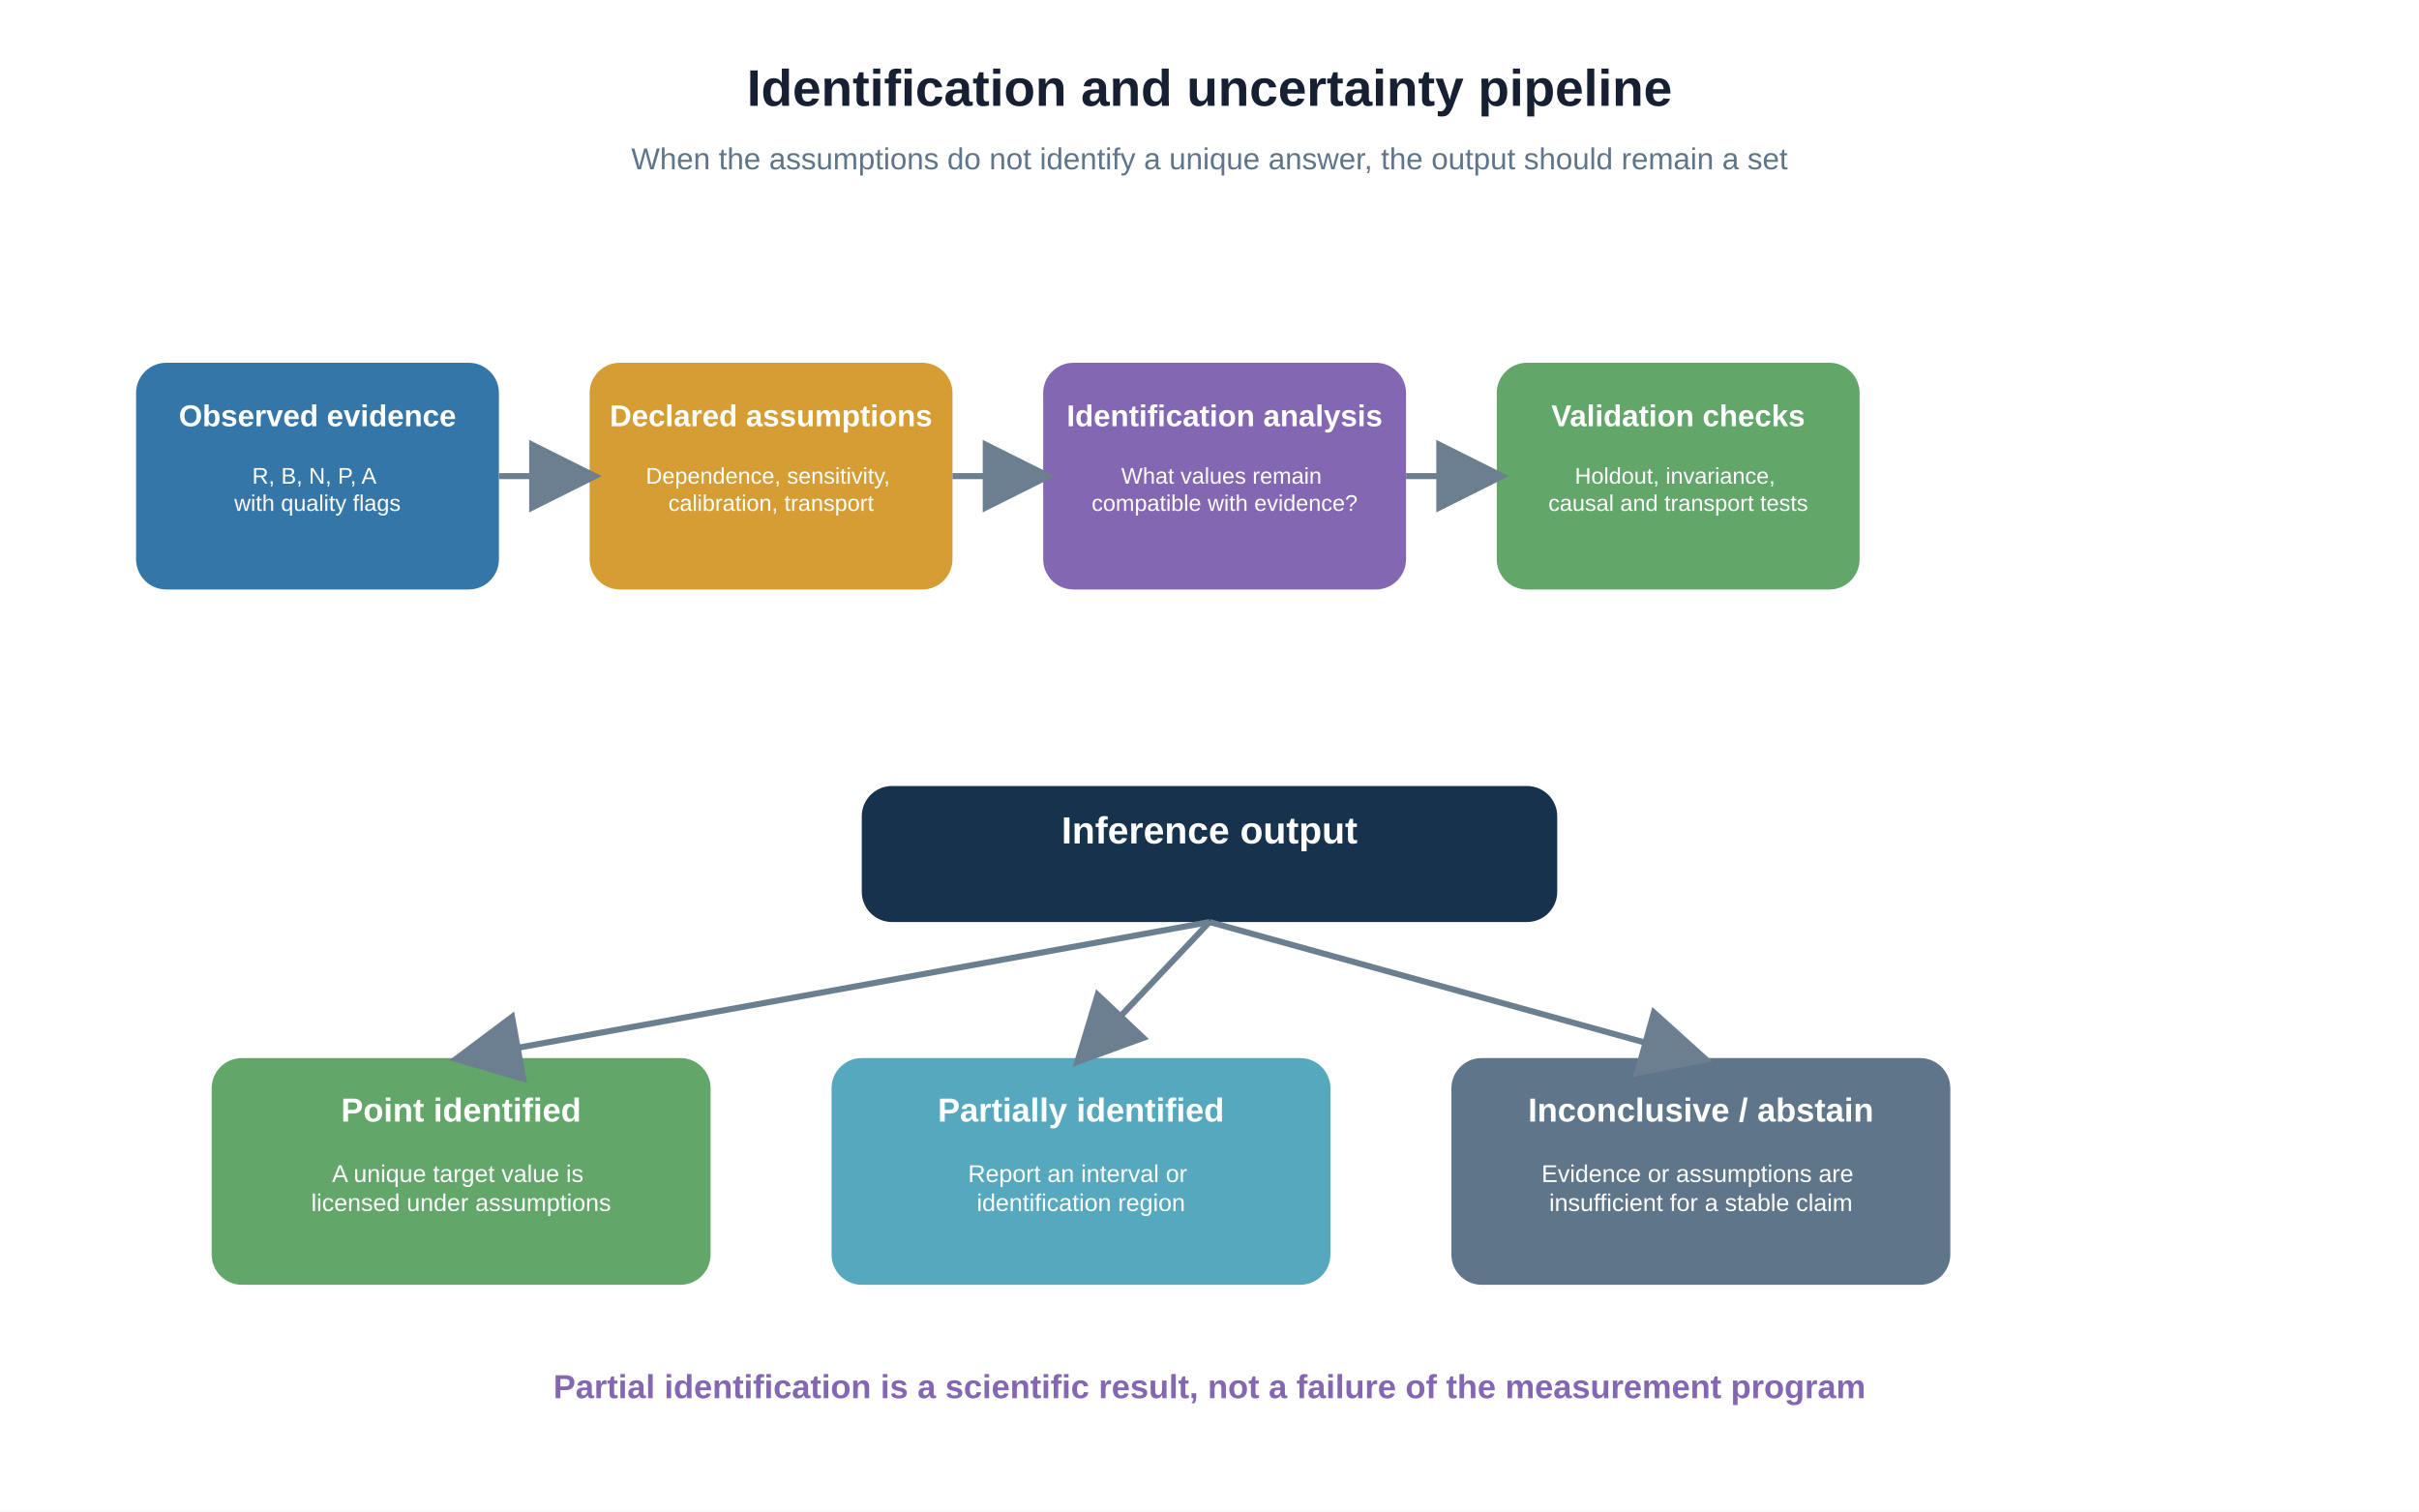
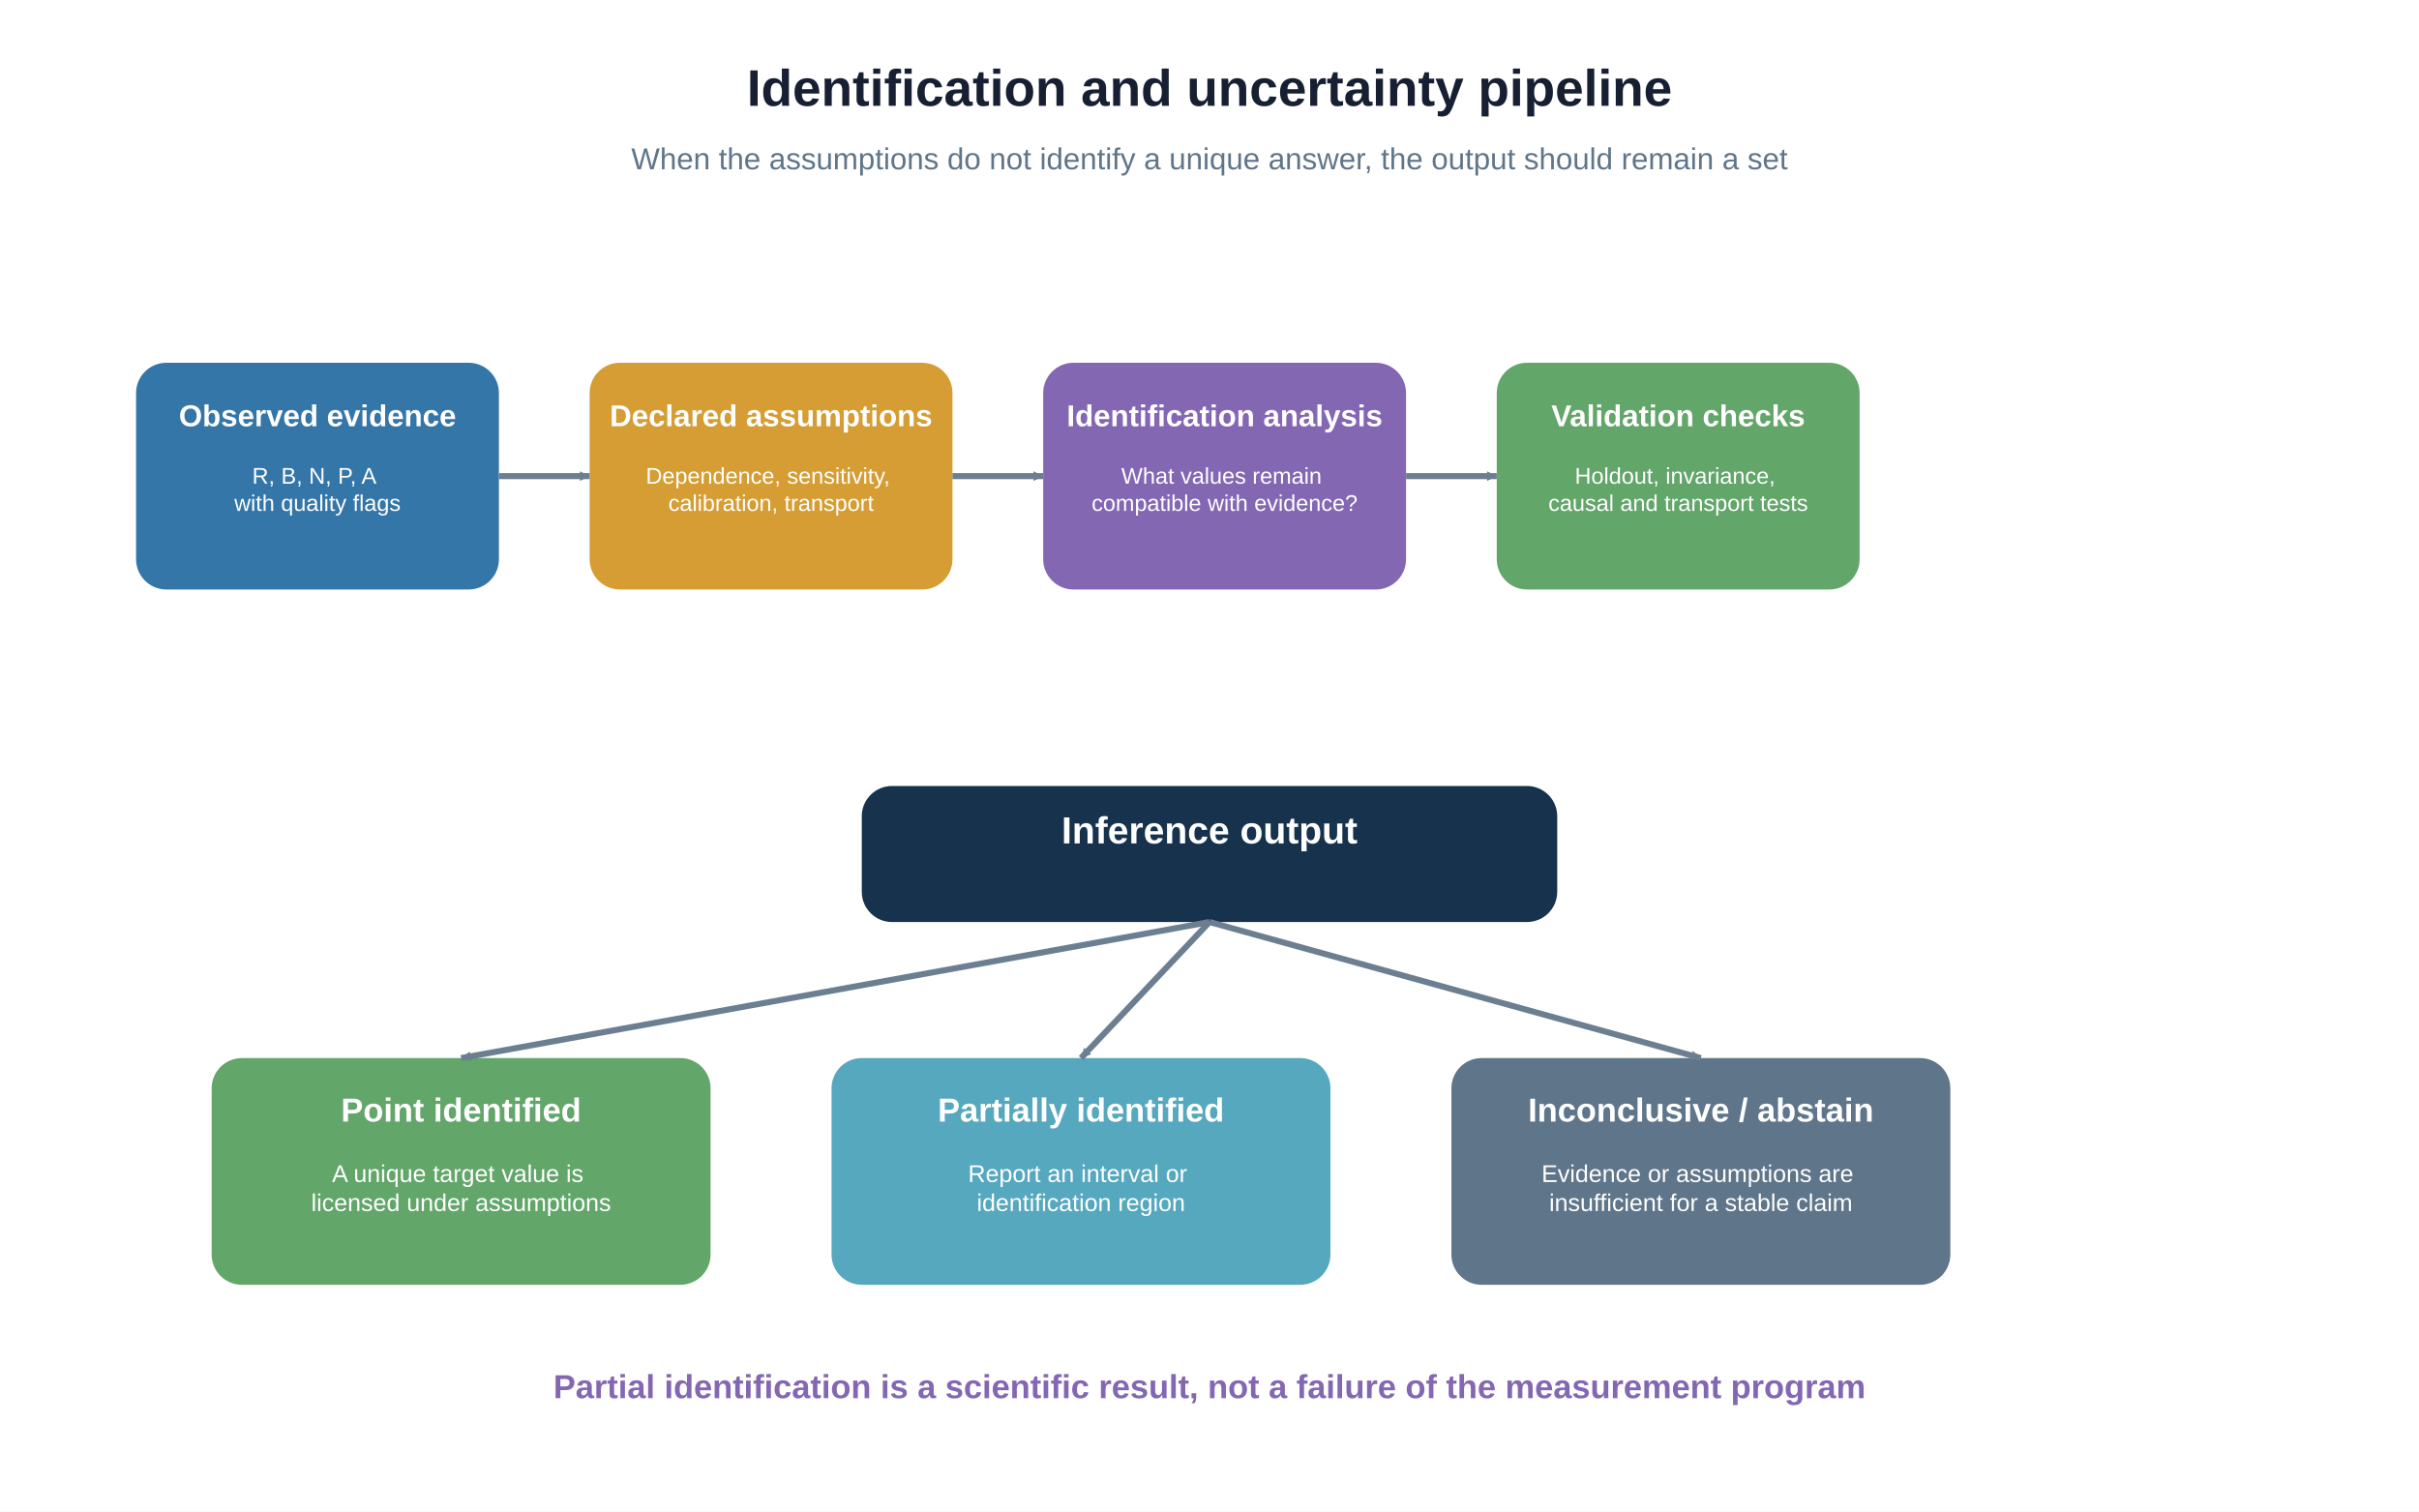
<svg xmlns="http://www.w3.org/2000/svg" viewBox="0 0 1600 1000" role="img" aria-labelledby="title desc">
  <defs>
-     <marker id="arrow" markerWidth="12" markerHeight="12" refX="10" refY="6" orient="auto">
-       <path d="M0,0 L12,6 L0,12 z" fill="#6c7f91" />
+     <marker id="arrow" viewBox="0 0 8 8" markerUnits="userSpaceOnUse" markerWidth="8" markerHeight="8" refX="7.2" refY="4" orient="auto">
+       <path d="M0.8,0.8 L7.2,4 L0.8,7.2 z" fill="#6c7f91" />
    </marker>
  </defs>
  <rect width="100%" height="100%" fill="white" />
  <text x="800" y="70" text-anchor="middle" font-family="Arial, Helvetica, sans-serif" font-size="34" font-weight="bold" fill="#172033">
    <tspan x="800" dy="0">Identification and uncertainty pipeline</tspan>
  </text>
  <text x="800" y="112" text-anchor="middle" font-family="Arial, Helvetica, sans-serif" font-size="20" font-weight="normal" fill="#5f758a">
    <tspan x="800" dy="0">When the assumptions do not identify a unique answer, the output should remain a set</tspan>
  </text>
  <rect id="ident-observed-evidence" x="90" y="240" width="240" height="150" rx="20" fill="#3576a8" stroke="none" stroke-width="0" />
  <text x="210" y="282" text-anchor="middle" font-family="Arial, Helvetica, sans-serif" font-size="20" font-weight="bold" fill="white">
    <tspan x="210" dy="0">Observed evidence</tspan>
  </text>
  <text x="210" y="320" text-anchor="middle" font-family="Arial, Helvetica, sans-serif" font-size="15" font-weight="normal" fill="white">
    <tspan x="210" dy="0">R, B, N, P, A</tspan>
    <tspan x="210" dy="18.0">with quality flags</tspan>
  </text>
  <rect id="ident-declared-assumptions" x="390" y="240" width="240" height="150" rx="20" fill="#d59d33" stroke="none" stroke-width="0" />
  <text x="510" y="282" text-anchor="middle" font-family="Arial, Helvetica, sans-serif" font-size="20" font-weight="bold" fill="white">
    <tspan x="510" dy="0">Declared assumptions</tspan>
  </text>
  <text x="510" y="320" text-anchor="middle" font-family="Arial, Helvetica, sans-serif" font-size="15" font-weight="normal" fill="white">
    <tspan x="510" dy="0">Dependence, sensitivity,</tspan>
    <tspan x="510" dy="18.0">calibration, transport</tspan>
  </text>
  <rect id="ident-identification-analysis" x="690" y="240" width="240" height="150" rx="20" fill="#8467b3" stroke="none" stroke-width="0" />
  <text x="810" y="282" text-anchor="middle" font-family="Arial, Helvetica, sans-serif" font-size="20" font-weight="bold" fill="white">
    <tspan x="810" dy="0">Identification analysis</tspan>
  </text>
  <text x="810" y="320" text-anchor="middle" font-family="Arial, Helvetica, sans-serif" font-size="15" font-weight="normal" fill="white">
    <tspan x="810" dy="0">What values remain</tspan>
    <tspan x="810" dy="18.0">compatible with evidence?</tspan>
  </text>
  <rect id="ident-validation-checks" x="990" y="240" width="240" height="150" rx="20" fill="#62a66a" stroke="none" stroke-width="0" />
  <text x="1110" y="282" text-anchor="middle" font-family="Arial, Helvetica, sans-serif" font-size="20" font-weight="bold" fill="white">
    <tspan x="1110" dy="0">Validation checks</tspan>
  </text>
  <text x="1110" y="320" text-anchor="middle" font-family="Arial, Helvetica, sans-serif" font-size="15" font-weight="normal" fill="white">
    <tspan x="1110" dy="0">Holdout, invariance,</tspan>
    <tspan x="1110" dy="18.0">causal and transport tests</tspan>
  </text>
  <path d="M 330 315 L 390 315" fill="none" stroke="#6c7f91" stroke-width="4" marker-end="url(#arrow)" />
  <path d="M 630 315 L 690 315" fill="none" stroke="#6c7f91" stroke-width="4" marker-end="url(#arrow)" />
  <path d="M 930 315 L 990 315" fill="none" stroke="#6c7f91" stroke-width="4" marker-end="url(#arrow)" />
  <rect x="570" y="520" width="460" height="90" rx="20" fill="#17324d" stroke="none" stroke-width="0" />
  <text x="800" y="558" text-anchor="middle" font-family="Arial, Helvetica, sans-serif" font-size="25" font-weight="bold" fill="white">
    <tspan x="800" dy="0">Inference output</tspan>
  </text>
  <rect id="ident-outcome-point-identified" x="140" y="700" width="330" height="150" rx="20" fill="#62a66a" stroke="none" stroke-width="0" />
  <text x="305" y="742" text-anchor="middle" font-family="Arial, Helvetica, sans-serif" font-size="22" font-weight="bold" fill="white">
    <tspan x="305" dy="0">Point identified</tspan>
  </text>
  <text x="305" y="782" text-anchor="middle" font-family="Arial, Helvetica, sans-serif" font-size="16" font-weight="normal" fill="white">
    <tspan x="305" dy="0">A unique target value is</tspan>
    <tspan x="305" dy="19.2">licensed under assumptions</tspan>
  </text>
  <path d="M 800 610 L 305 700" fill="none" stroke="#6c7f91" stroke-width="4" marker-end="url(#arrow)" />
  <rect id="ident-outcome-partially-identified" x="550" y="700" width="330" height="150" rx="20" fill="#56a8be" stroke="none" stroke-width="0" />
  <text x="715" y="742" text-anchor="middle" font-family="Arial, Helvetica, sans-serif" font-size="22" font-weight="bold" fill="white">
    <tspan x="715" dy="0">Partially identified</tspan>
  </text>
  <text x="715" y="782" text-anchor="middle" font-family="Arial, Helvetica, sans-serif" font-size="16" font-weight="normal" fill="white">
    <tspan x="715" dy="0">Report an interval or</tspan>
    <tspan x="715" dy="19.2">identification region</tspan>
  </text>
  <path d="M 800 610 L 715 700" fill="none" stroke="#6c7f91" stroke-width="4" marker-end="url(#arrow)" />
  <rect id="ident-outcome-inconclusive---abstain" x="960" y="700" width="330" height="150" rx="20" fill="#5f758a" stroke="none" stroke-width="0" />
  <text x="1125" y="742" text-anchor="middle" font-family="Arial, Helvetica, sans-serif" font-size="22" font-weight="bold" fill="white">
    <tspan x="1125" dy="0">Inconclusive / abstain</tspan>
  </text>
  <text x="1125" y="782" text-anchor="middle" font-family="Arial, Helvetica, sans-serif" font-size="16" font-weight="normal" fill="white">
    <tspan x="1125" dy="0">Evidence or assumptions are</tspan>
    <tspan x="1125" dy="19.2">insufficient for a stable claim</tspan>
  </text>
  <path d="M 800 610 L 1125 700" fill="none" stroke="#6c7f91" stroke-width="4" marker-end="url(#arrow)" />
  <text x="800" y="925" text-anchor="middle" font-family="Arial, Helvetica, sans-serif" font-size="22" font-weight="bold" fill="#8467b3">
    <tspan x="800" dy="0">Partial identification is a scientific result, not a failure of the measurement program</tspan>
  </text>
</svg>
